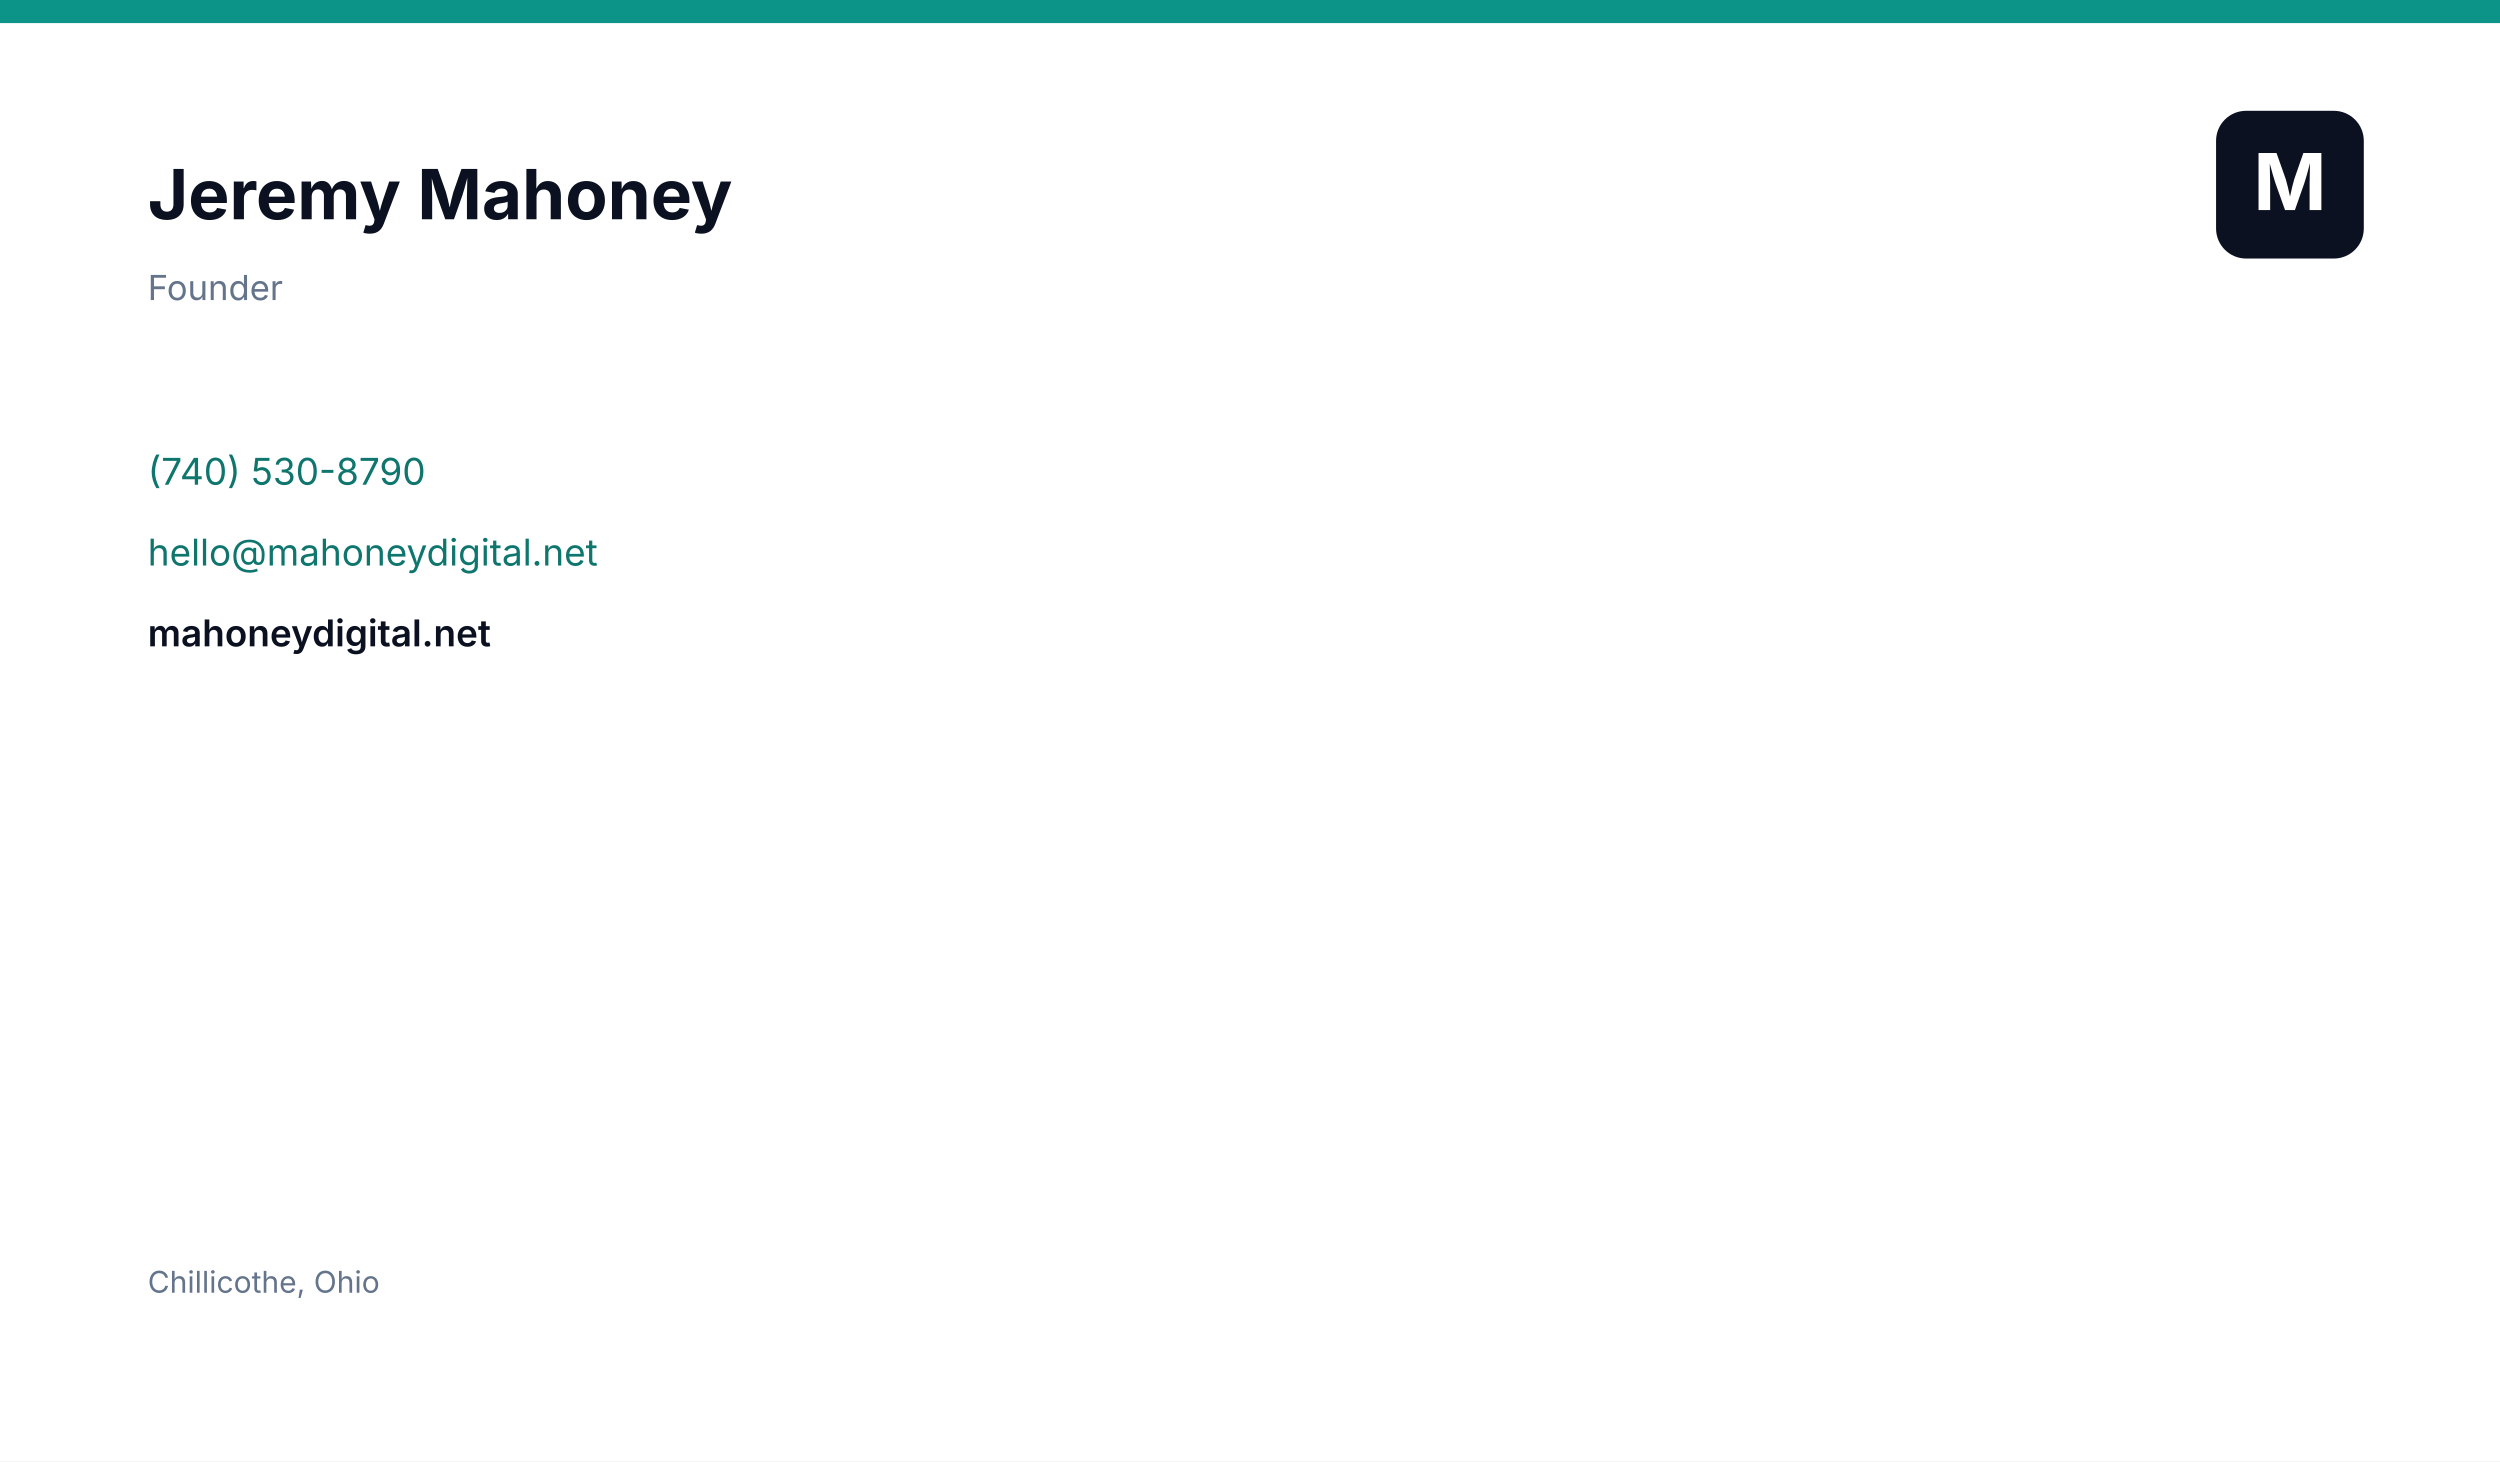
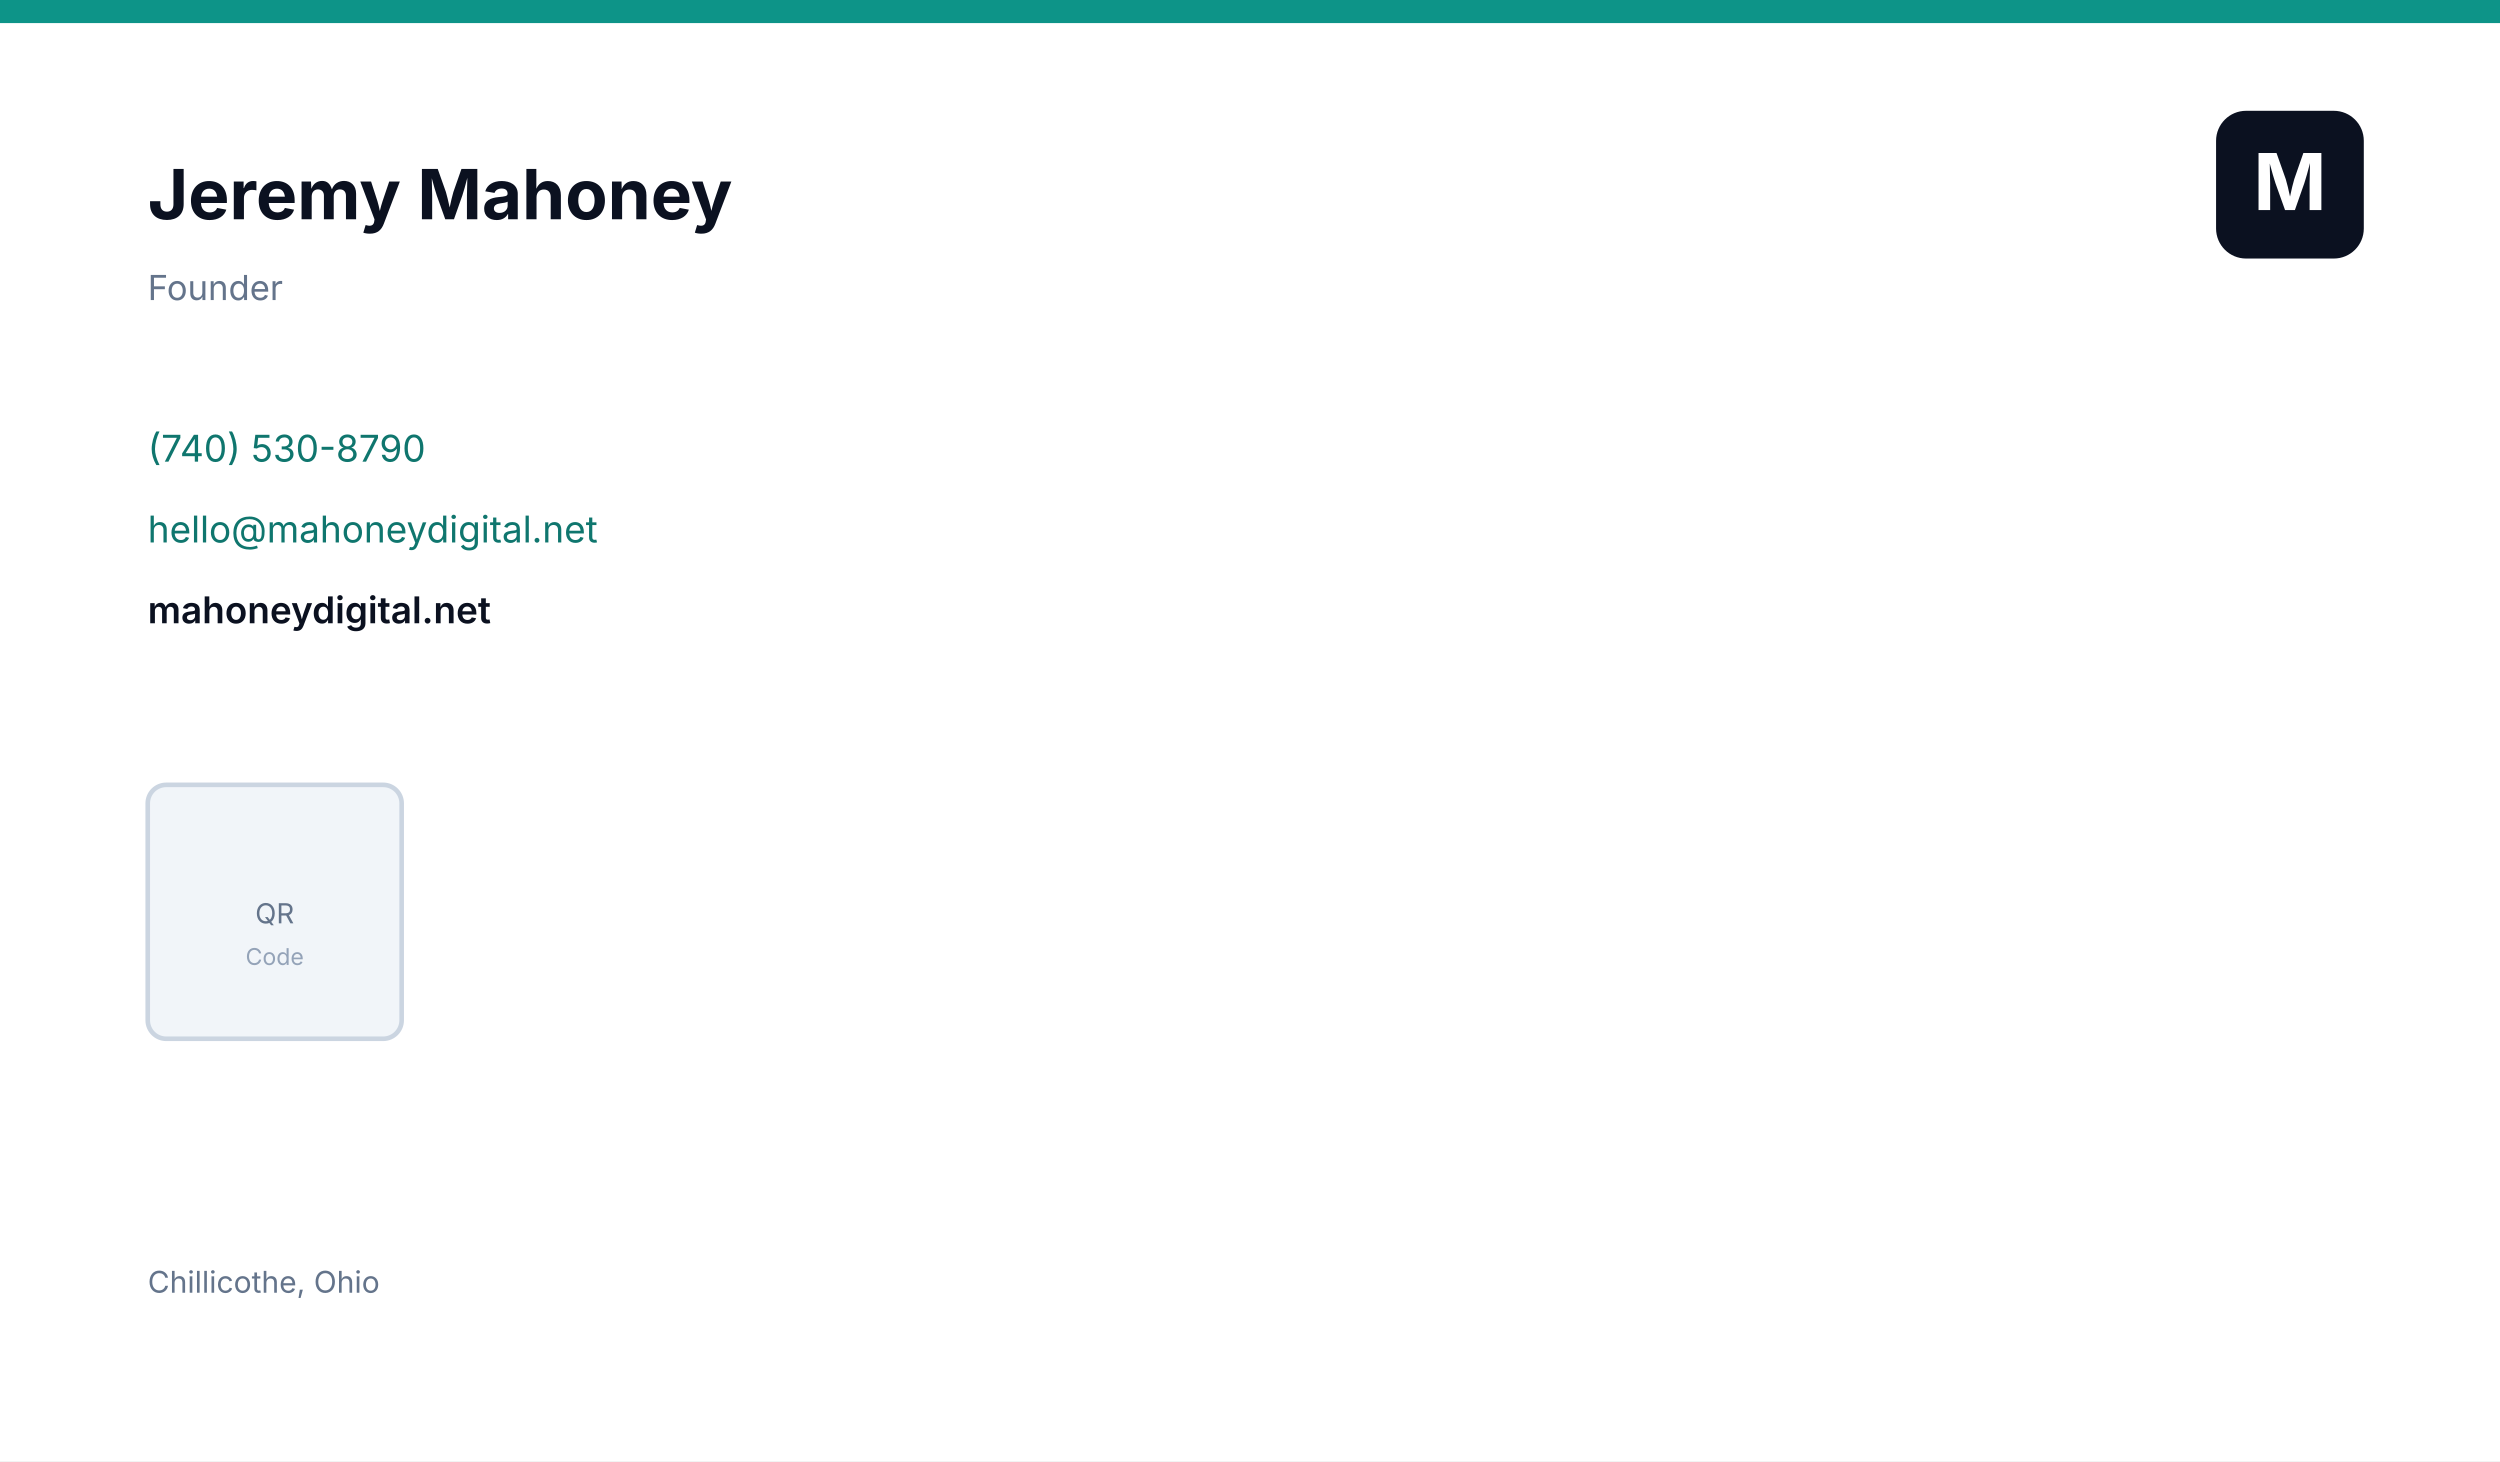
<svg xmlns="http://www.w3.org/2000/svg" width="3.61in" height="2.11in" viewBox="0 0 1083 633">
  <rect width="1083" height="633" fill="#ffffff" />
  <rect y="0" width="1083" height="10" fill="#0d9488" />
  <rect x="960" y="48" width="64" height="64" rx="13" fill="#0b1120" />
  <text x="992" y="91" text-anchor="middle" font-family="Inter, system-ui, sans-serif" font-size="34" font-weight="700" fill="#ffffff">M</text>
  <text x="64" y="95" font-family="Inter, system-ui, sans-serif" font-size="30" font-weight="700" fill="#0b1120">Jeremy Mahoney</text>
  <text x="64" y="130" font-family="Inter, system-ui, sans-serif" font-size="15" fill="#64748b">Founder</text>
-   <text x="64" y="210" font-family="Inter, system-ui, sans-serif" font-size="16" fill="#0f766e">(740) 530-8790</text>
-   <text x="64" y="245" font-family="Inter, system-ui, sans-serif" font-size="16" fill="#0f766e">hello@mahoneydigital.net</text>
-   <text x="64" y="280" font-family="Inter, system-ui, sans-serif" font-size="16" font-weight="600" fill="#0b1120">mahoneydigital.net</text>
+   <text x="64" y="200" font-family="Inter, system-ui, sans-serif" font-size="16" fill="#0f766e">(740) 530-8790</text>
+   <text x="64" y="235" font-family="Inter, system-ui, sans-serif" font-size="16" fill="#0f766e">hello@mahoneydigital.net</text>
+   <text x="64" y="270" font-family="Inter, system-ui, sans-serif" font-size="16" font-weight="600" fill="#0b1120">mahoneydigital.net</text>
+   <rect x="64" y="340" width="110" height="110" rx="8" fill="#f1f5f9" stroke="#cbd5e1" stroke-width="2" />
+   <text x="119" y="400" text-anchor="middle" font-family="Inter, system-ui, sans-serif" font-size="12" fill="#64748b">QR</text>
+   <text x="119" y="418" text-anchor="middle" font-family="Inter, system-ui, sans-serif" font-size="10" fill="#94a3b8">Code</text>
  <text x="64" y="560" font-family="Inter, system-ui, sans-serif" font-size="13" fill="#64748b">Chillicothe, Ohio</text>
</svg>
